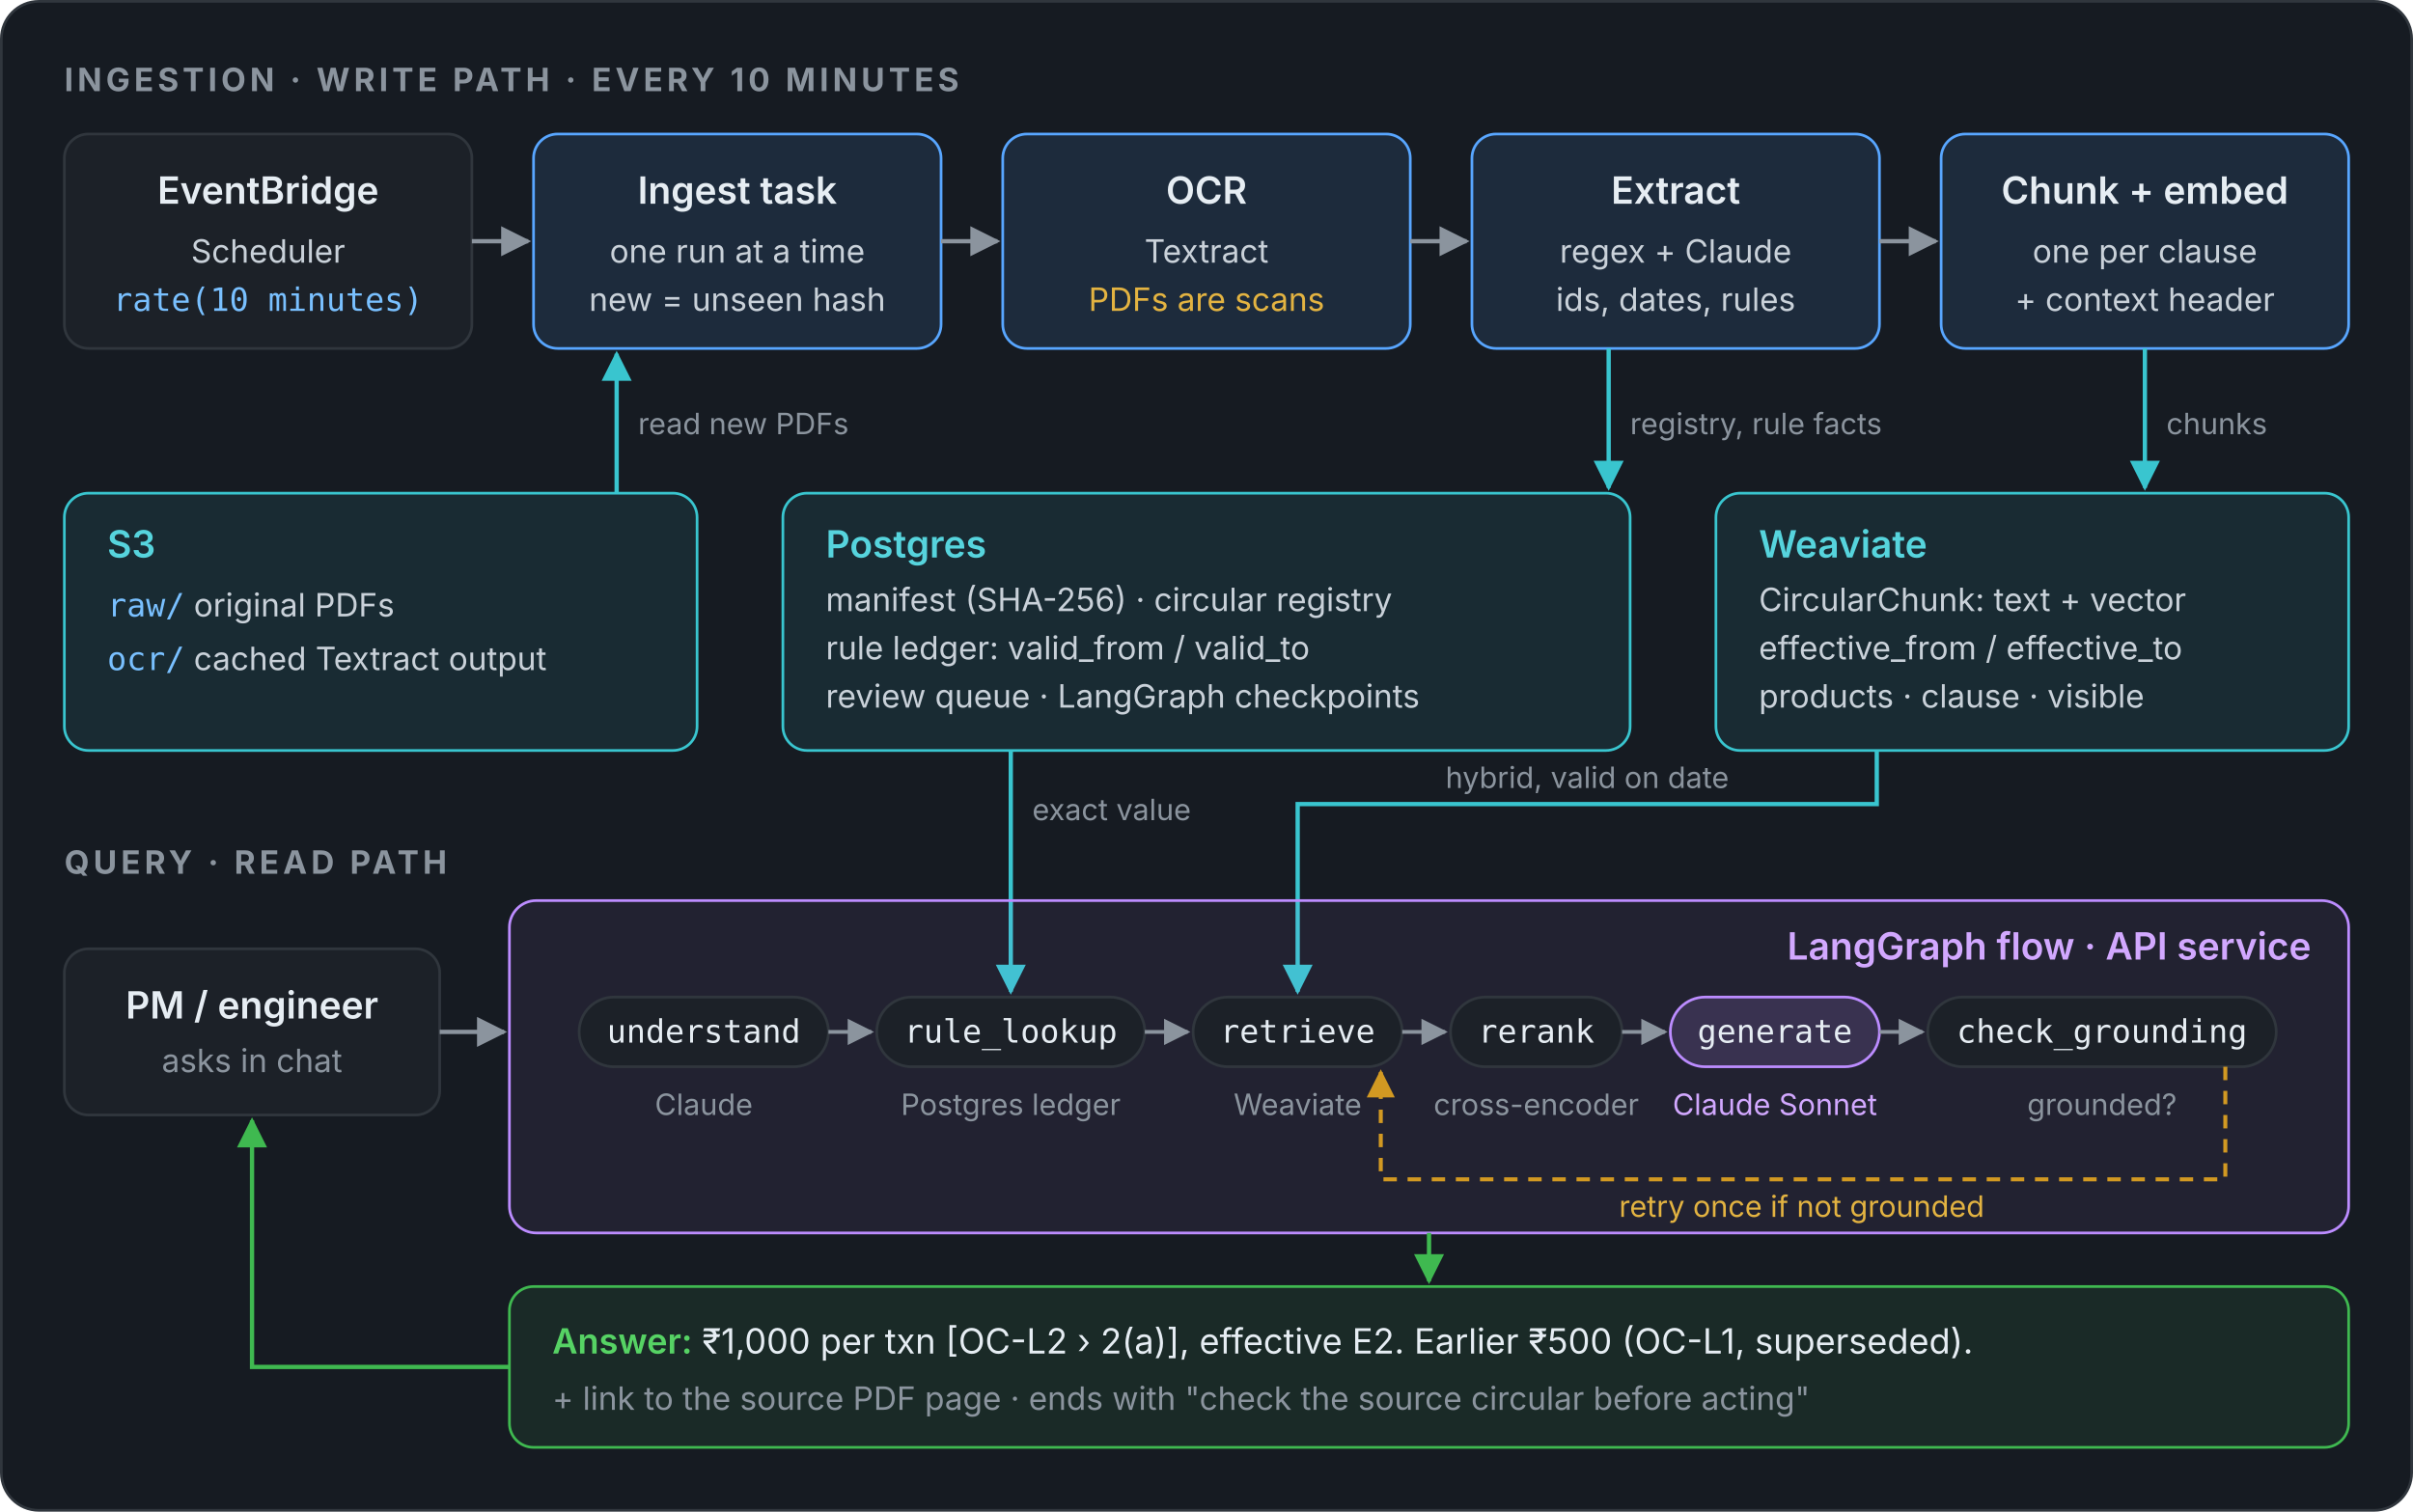
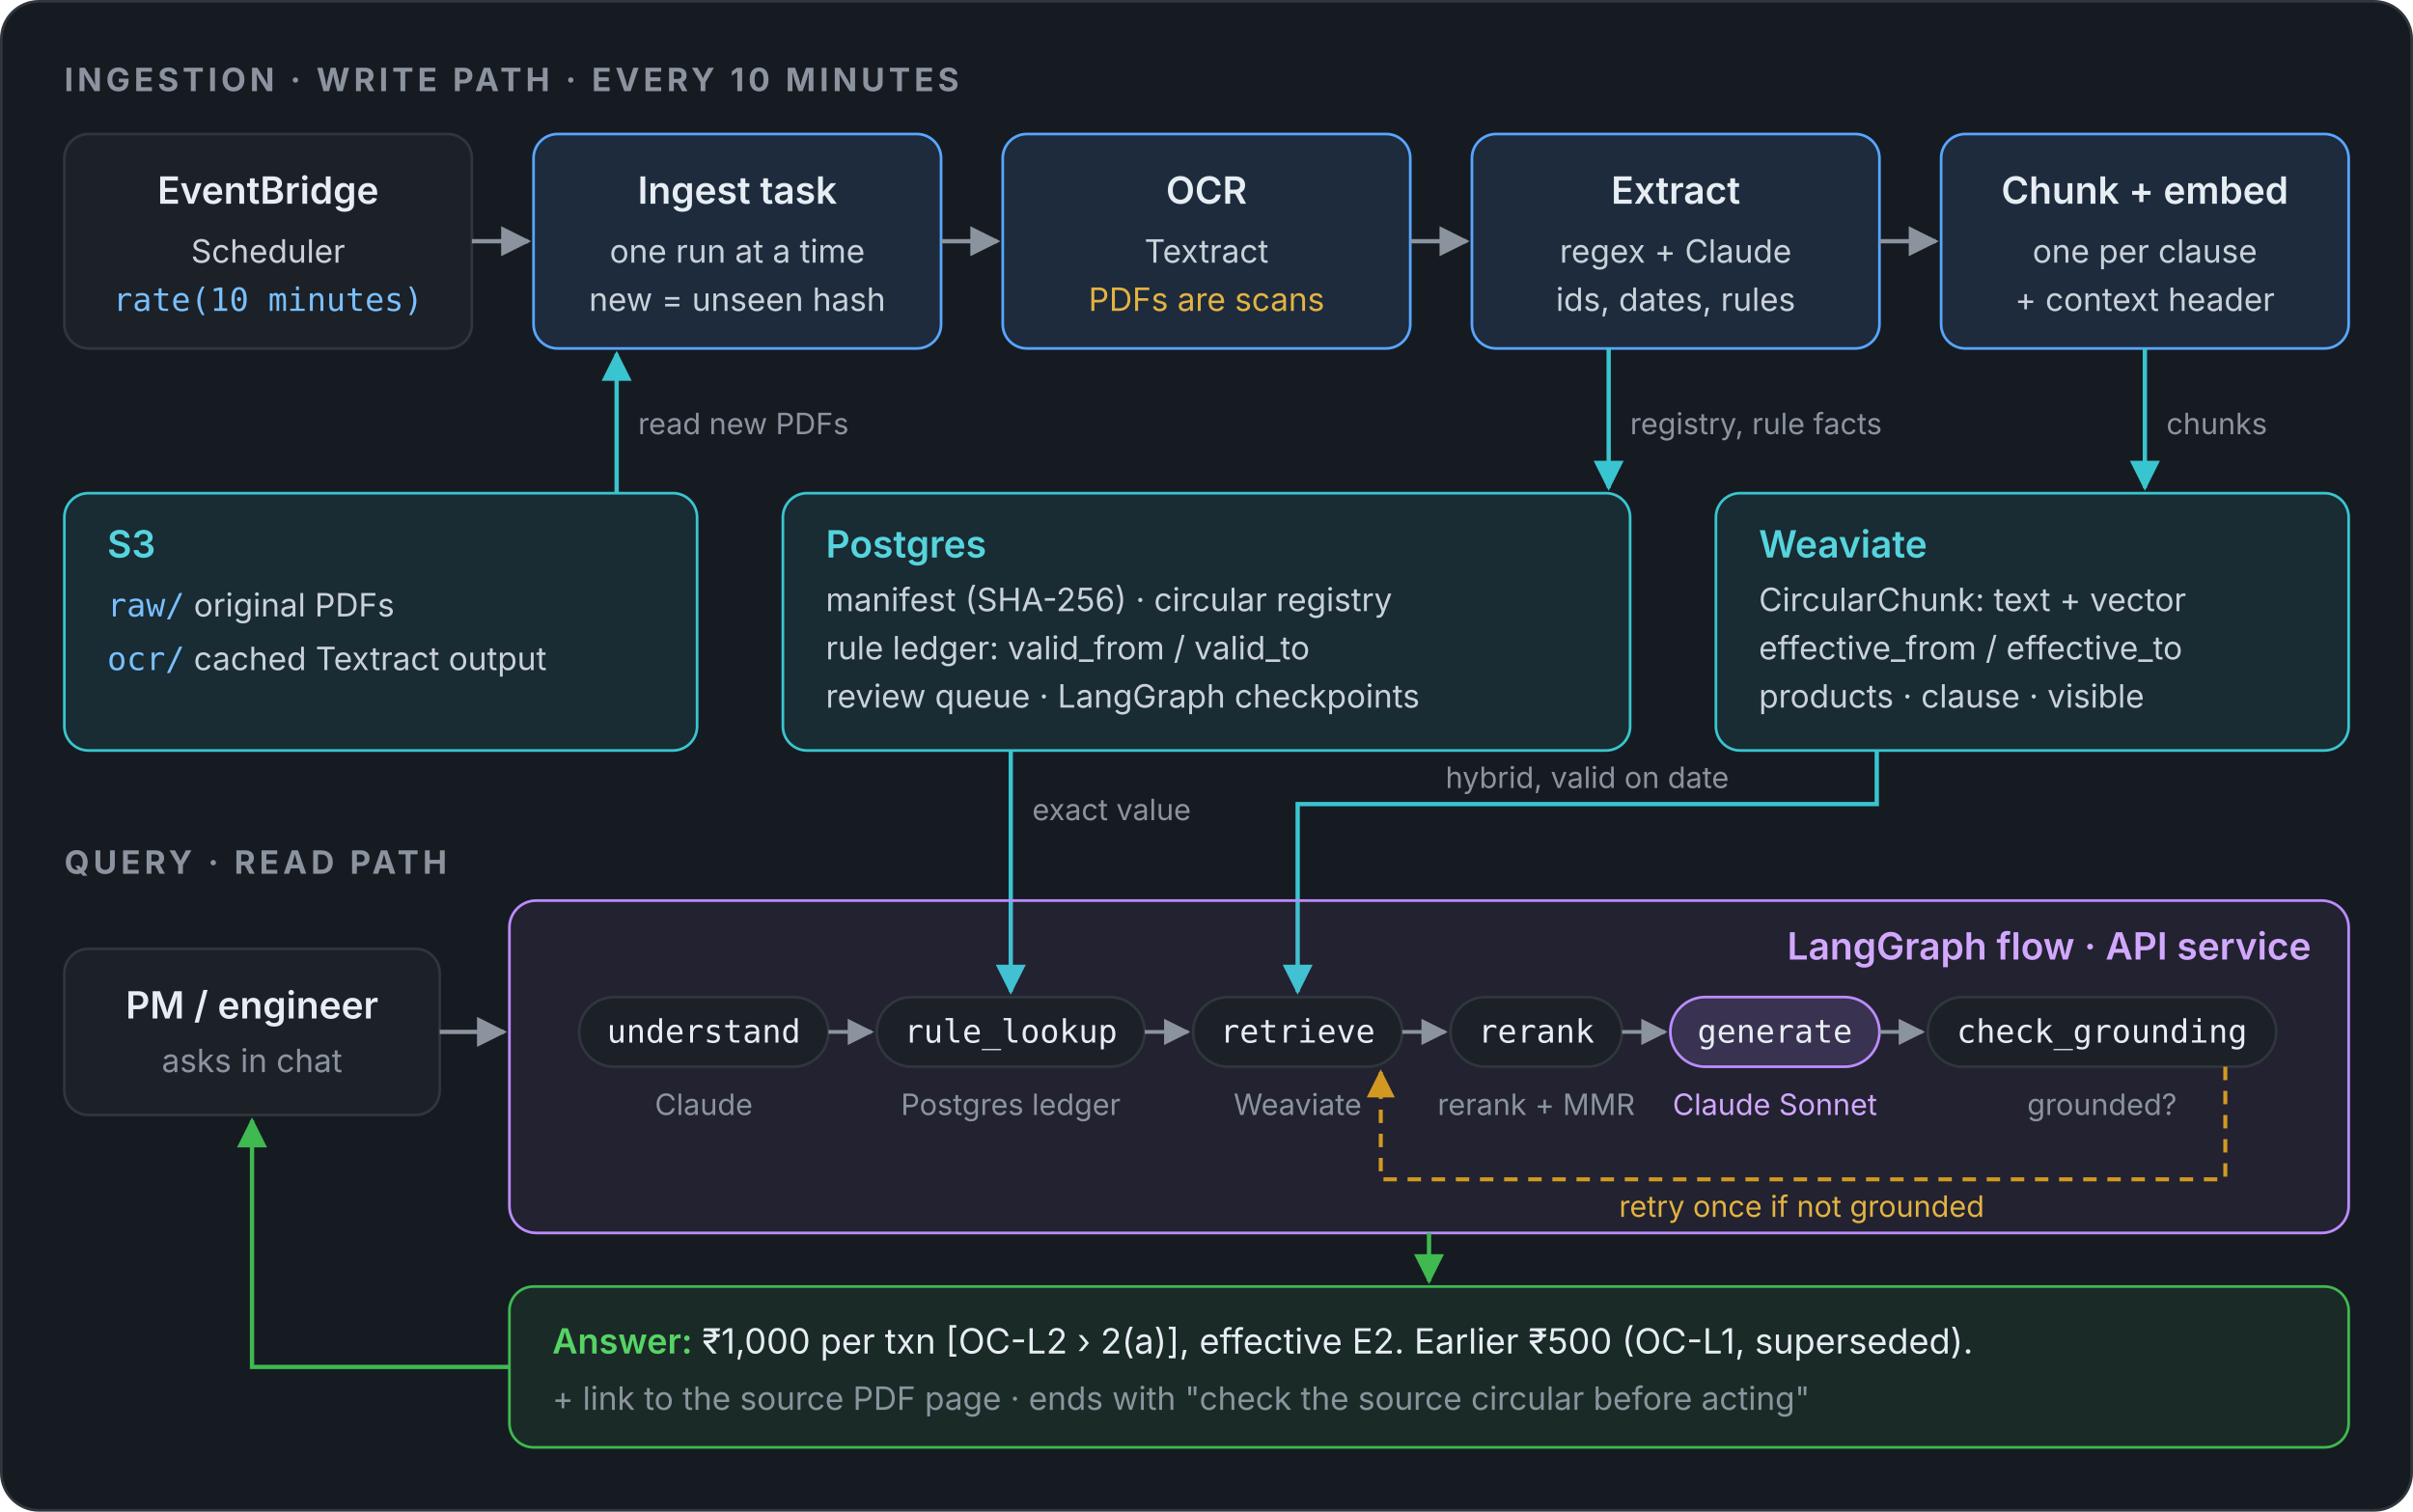
<svg xmlns="http://www.w3.org/2000/svg" width="900" height="564" viewBox="0 0 900 564" font-family="Segoe UI, Inter, system-ui, -apple-system, sans-serif" style="font-variant-ligatures:none">
  <defs>
    <marker id="arr" viewBox="0 0 10 10" refX="9" refY="5" markerWidth="7" markerHeight="7" orient="auto-start-reverse">
      <path d="M0,0 L10,5 L0,10 z" fill="#8b949e" />
    </marker>
    <marker id="arrT" viewBox="0 0 10 10" refX="9" refY="5" markerWidth="7" markerHeight="7" orient="auto-start-reverse">
      <path d="M0,0 L10,5 L0,10 z" fill="#39c5cf" />
    </marker>
    <marker id="arrA" viewBox="0 0 10 10" refX="9" refY="5" markerWidth="7" markerHeight="7" orient="auto-start-reverse">
      <path d="M0,0 L10,5 L0,10 z" fill="#d29922" />
    </marker>
    <marker id="arrG" viewBox="0 0 10 10" refX="9" refY="5" markerWidth="7" markerHeight="7" orient="auto-start-reverse">
      <path d="M0,0 L10,5 L0,10 z" fill="#3fb950" />
    </marker>
  </defs>
  <rect x="0.5" y="0.5" width="899" height="563" rx="14" fill="#161b22" stroke="#30363d" />
  <text x="24" y="34" fill="#8b949e" font-size="12" font-weight="700" letter-spacing="1.5">INGESTION · WRITE PATH · EVERY 10 MINUTES</text>
  <rect x="24" y="50" width="152" height="80" rx="9" fill="#1c2128" stroke="#30363d" />
  <text x="100" y="76" fill="#e6edf3" font-size="14" font-weight="600" text-anchor="middle">EventBridge</text>
  <text x="100" y="98" fill="#c9d1d9" font-size="12" text-anchor="middle">Scheduler</text>
  <text x="100" y="116" fill="#79c0ff" font-size="12" text-anchor="middle" font-family="Cascadia Code, JetBrains Mono, Consolas, monospace">rate(10 minutes)</text>
  <rect x="199" y="50" width="152" height="80" rx="9" fill="#58a6ff" fill-opacity="0.12" stroke="#58a6ff" />
  <text x="275" y="76" fill="#e6edf3" font-size="14" font-weight="600" text-anchor="middle">Ingest task</text>
  <text x="275" y="98" fill="#c9d1d9" font-size="12" text-anchor="middle">one run at a time</text>
  <text x="275" y="116" fill="#c9d1d9" font-size="12" text-anchor="middle">new = unseen hash</text>
  <rect x="374" y="50" width="152" height="80" rx="9" fill="#58a6ff" fill-opacity="0.12" stroke="#58a6ff" />
  <text x="450" y="76" fill="#e6edf3" font-size="14" font-weight="600" text-anchor="middle">OCR</text>
  <text x="450" y="98" fill="#c9d1d9" font-size="12" text-anchor="middle">Textract</text>
  <text x="450" y="116" fill="#e3b341" font-size="12" text-anchor="middle">PDFs are scans</text>
  <rect x="549" y="50" width="152" height="80" rx="9" fill="#58a6ff" fill-opacity="0.12" stroke="#58a6ff" />
  <text x="625" y="76" fill="#e6edf3" font-size="14" font-weight="600" text-anchor="middle">Extract</text>
  <text x="625" y="98" fill="#c9d1d9" font-size="12" text-anchor="middle">regex + Claude</text>
  <text x="625" y="116" fill="#c9d1d9" font-size="12" text-anchor="middle">ids, dates, rules</text>
  <rect x="724" y="50" width="152" height="80" rx="9" fill="#58a6ff" fill-opacity="0.12" stroke="#58a6ff" />
  <text x="800" y="76" fill="#e6edf3" font-size="14" font-weight="600" text-anchor="middle">Chunk + embed</text>
  <text x="800" y="98" fill="#c9d1d9" font-size="12" text-anchor="middle">one per clause</text>
  <text x="800" y="116" fill="#c9d1d9" font-size="12" text-anchor="middle">+ context header</text>
  <line x1="176" y1="90" x2="197" y2="90" stroke="#8b949e" stroke-width="1.6" marker-end="url(#arr)" />
  <line x1="351" y1="90" x2="372" y2="90" stroke="#8b949e" stroke-width="1.6" marker-end="url(#arr)" />
  <line x1="526" y1="90" x2="547" y2="90" stroke="#8b949e" stroke-width="1.6" marker-end="url(#arr)" />
  <line x1="701" y1="90" x2="722" y2="90" stroke="#8b949e" stroke-width="1.6" marker-end="url(#arr)" />
  <line x1="230" y1="184" x2="230" y2="132" stroke="#39c5cf" stroke-width="1.6" marker-end="url(#arrT)" />
  <text x="238" y="162" fill="#8b949e" font-size="11">read new PDFs</text>
  <line x1="600" y1="130" x2="600" y2="182" stroke="#39c5cf" stroke-width="1.6" marker-end="url(#arrT)" />
  <text x="608" y="162" fill="#8b949e" font-size="11">registry, rule facts</text>
  <line x1="800" y1="130" x2="800" y2="182" stroke="#39c5cf" stroke-width="1.6" marker-end="url(#arrT)" />
  <text x="808" y="162" fill="#8b949e" font-size="11">chunks</text>
  <rect x="24" y="184" width="236" height="96" rx="9" fill="#39c5cf" fill-opacity="0.10" stroke="#39c5cf" />
  <text x="40" y="208" fill="#56d4dd" font-size="14" font-weight="600">S3</text>
  <text x="40" y="230" fill="#c9d1d9" font-size="12">
    <tspan fill="#79c0ff" font-family="Cascadia Code, JetBrains Mono, Consolas, monospace">raw/</tspan>  original PDFs</text>
  <text x="40" y="250" fill="#c9d1d9" font-size="12">
    <tspan fill="#79c0ff" font-family="Cascadia Code, JetBrains Mono, Consolas, monospace">ocr/</tspan>  cached Textract output</text>
  <rect x="292" y="184" width="316" height="96" rx="9" fill="#39c5cf" fill-opacity="0.10" stroke="#39c5cf" />
  <text x="308" y="208" fill="#56d4dd" font-size="14" font-weight="600">Postgres</text>
  <text x="308" y="228" fill="#c9d1d9" font-size="12">manifest (SHA-256) · circular registry</text>
  <text x="308" y="246" fill="#c9d1d9" font-size="12">rule ledger: valid_from / valid_to</text>
  <text x="308" y="264" fill="#c9d1d9" font-size="12">review queue · LangGraph checkpoints</text>
  <rect x="640" y="184" width="236" height="96" rx="9" fill="#39c5cf" fill-opacity="0.10" stroke="#39c5cf" />
  <text x="656" y="208" fill="#56d4dd" font-size="14" font-weight="600">Weaviate</text>
  <text x="656" y="228" fill="#c9d1d9" font-size="12">CircularChunk: text + vector</text>
  <text x="656" y="246" fill="#c9d1d9" font-size="12">effective_from / effective_to</text>
  <text x="656" y="264" fill="#c9d1d9" font-size="12">products · clause · visible</text>
  <line x1="377" y1="280" x2="377" y2="370" stroke="#39c5cf" stroke-width="1.6" marker-end="url(#arrT)" />
  <text x="385" y="306" fill="#8b949e" font-size="11">exact value</text>
  <polyline points="700,280 700,300 484,300 484,370" fill="none" stroke="#39c5cf" stroke-width="1.6" marker-end="url(#arrT)" />
  <text x="592" y="294" fill="#8b949e" font-size="11" text-anchor="middle">hybrid, valid on date</text>
  <text x="24" y="326" fill="#8b949e" font-size="12" font-weight="700" letter-spacing="1.5">QUERY · READ PATH</text>
  <rect x="24" y="354" width="140" height="62" rx="9" fill="#1c2128" stroke="#30363d" />
  <text x="94" y="380" fill="#e6edf3" font-size="14" font-weight="600" text-anchor="middle">PM / engineer</text>
  <text x="94" y="400" fill="#8b949e" font-size="12" text-anchor="middle">asks in chat</text>
  <line x1="164" y1="385" x2="188" y2="385" stroke="#8b949e" stroke-width="1.6" marker-end="url(#arr)" />
  <rect x="190" y="336" width="686" height="124" rx="10" fill="#bc8cff" fill-opacity="0.07" stroke="#bc8cff" />
  <text x="862" y="358" fill="#d2a8ff" font-size="14" font-weight="600" text-anchor="end">LangGraph flow · API service</text>
  <g font-family="Cascadia Code, JetBrains Mono, Consolas, monospace" font-size="12" text-anchor="middle">
    <rect x="216" y="372" width="93" height="26" rx="13" fill="#1c2128" stroke="#30363d" />
    <text x="262.5" y="389" fill="#e6edf3">understand</text>
    <rect x="327" y="372" width="100" height="26" rx="13" fill="#1c2128" stroke="#30363d" />
    <text x="377" y="389" fill="#e6edf3">rule_lookup</text>
    <rect x="445" y="372" width="78" height="26" rx="13" fill="#1c2128" stroke="#30363d" />
    <text x="484" y="389" fill="#e6edf3">retrieve</text>
    <rect x="541" y="372" width="64" height="26" rx="13" fill="#1c2128" stroke="#30363d" />
    <text x="573" y="389" fill="#e6edf3">rerank</text>
    <rect x="623" y="372" width="78" height="26" rx="13" fill="#bc8cff" fill-opacity="0.15" stroke="#bc8cff" />
    <text x="662" y="389" fill="#e6edf3">generate</text>
    <rect x="719" y="372" width="130" height="26" rx="13" fill="#1c2128" stroke="#30363d" />
    <text x="784" y="389" fill="#e6edf3">check_grounding</text>
  </g>
  <line x1="309" y1="385" x2="325" y2="385" stroke="#8b949e" stroke-width="1.4" marker-end="url(#arr)" />
  <line x1="427" y1="385" x2="443" y2="385" stroke="#8b949e" stroke-width="1.4" marker-end="url(#arr)" />
  <line x1="523" y1="385" x2="539" y2="385" stroke="#8b949e" stroke-width="1.4" marker-end="url(#arr)" />
  <line x1="605" y1="385" x2="621" y2="385" stroke="#8b949e" stroke-width="1.4" marker-end="url(#arr)" />
  <line x1="701" y1="385" x2="717" y2="385" stroke="#8b949e" stroke-width="1.4" marker-end="url(#arr)" />
  <g font-size="11" fill="#8b949e" text-anchor="middle">
    <text x="262.5" y="416">Claude</text>
    <text x="377" y="416">Postgres ledger</text>
    <text x="484" y="416">Weaviate</text>
-     <text x="573" y="416">cross-encoder</text>
+     <text x="573" y="416">rerank + MMR</text>
    <text x="662" y="416" fill="#d2a8ff">Claude Sonnet</text>
    <text x="784" y="416">grounded?</text>
  </g>
  <polyline points="830,398 830,440 515,440 515,400" fill="none" stroke="#d29922" stroke-width="1.5" stroke-dasharray="5 4" marker-end="url(#arrA)" />
  <text x="672" y="454" fill="#e3b341" font-size="11" text-anchor="middle">retry once if not grounded</text>
  <line x1="533" y1="460" x2="533" y2="478" stroke="#3fb950" stroke-width="1.6" marker-end="url(#arrG)" />
  <rect x="190" y="480" width="686" height="60" rx="9" fill="#3fb950" fill-opacity="0.10" stroke="#3fb950" />
  <text x="206" y="505" fill="#e6edf3" font-size="13">
    <tspan fill="#56d364" font-weight="600">Answer:</tspan> ₹1,000 per txn [OC-L2 › 2(a)], effective E2. Earlier ₹500 (OC-L1, superseded).</text>
  <text x="206" y="526" fill="#8b949e" font-size="12">+ link to the source PDF page · ends with "check the source circular before acting"</text>
  <polyline points="190,510 94,510 94,418" fill="none" stroke="#3fb950" stroke-width="1.6" marker-end="url(#arrG)" />
</svg>
